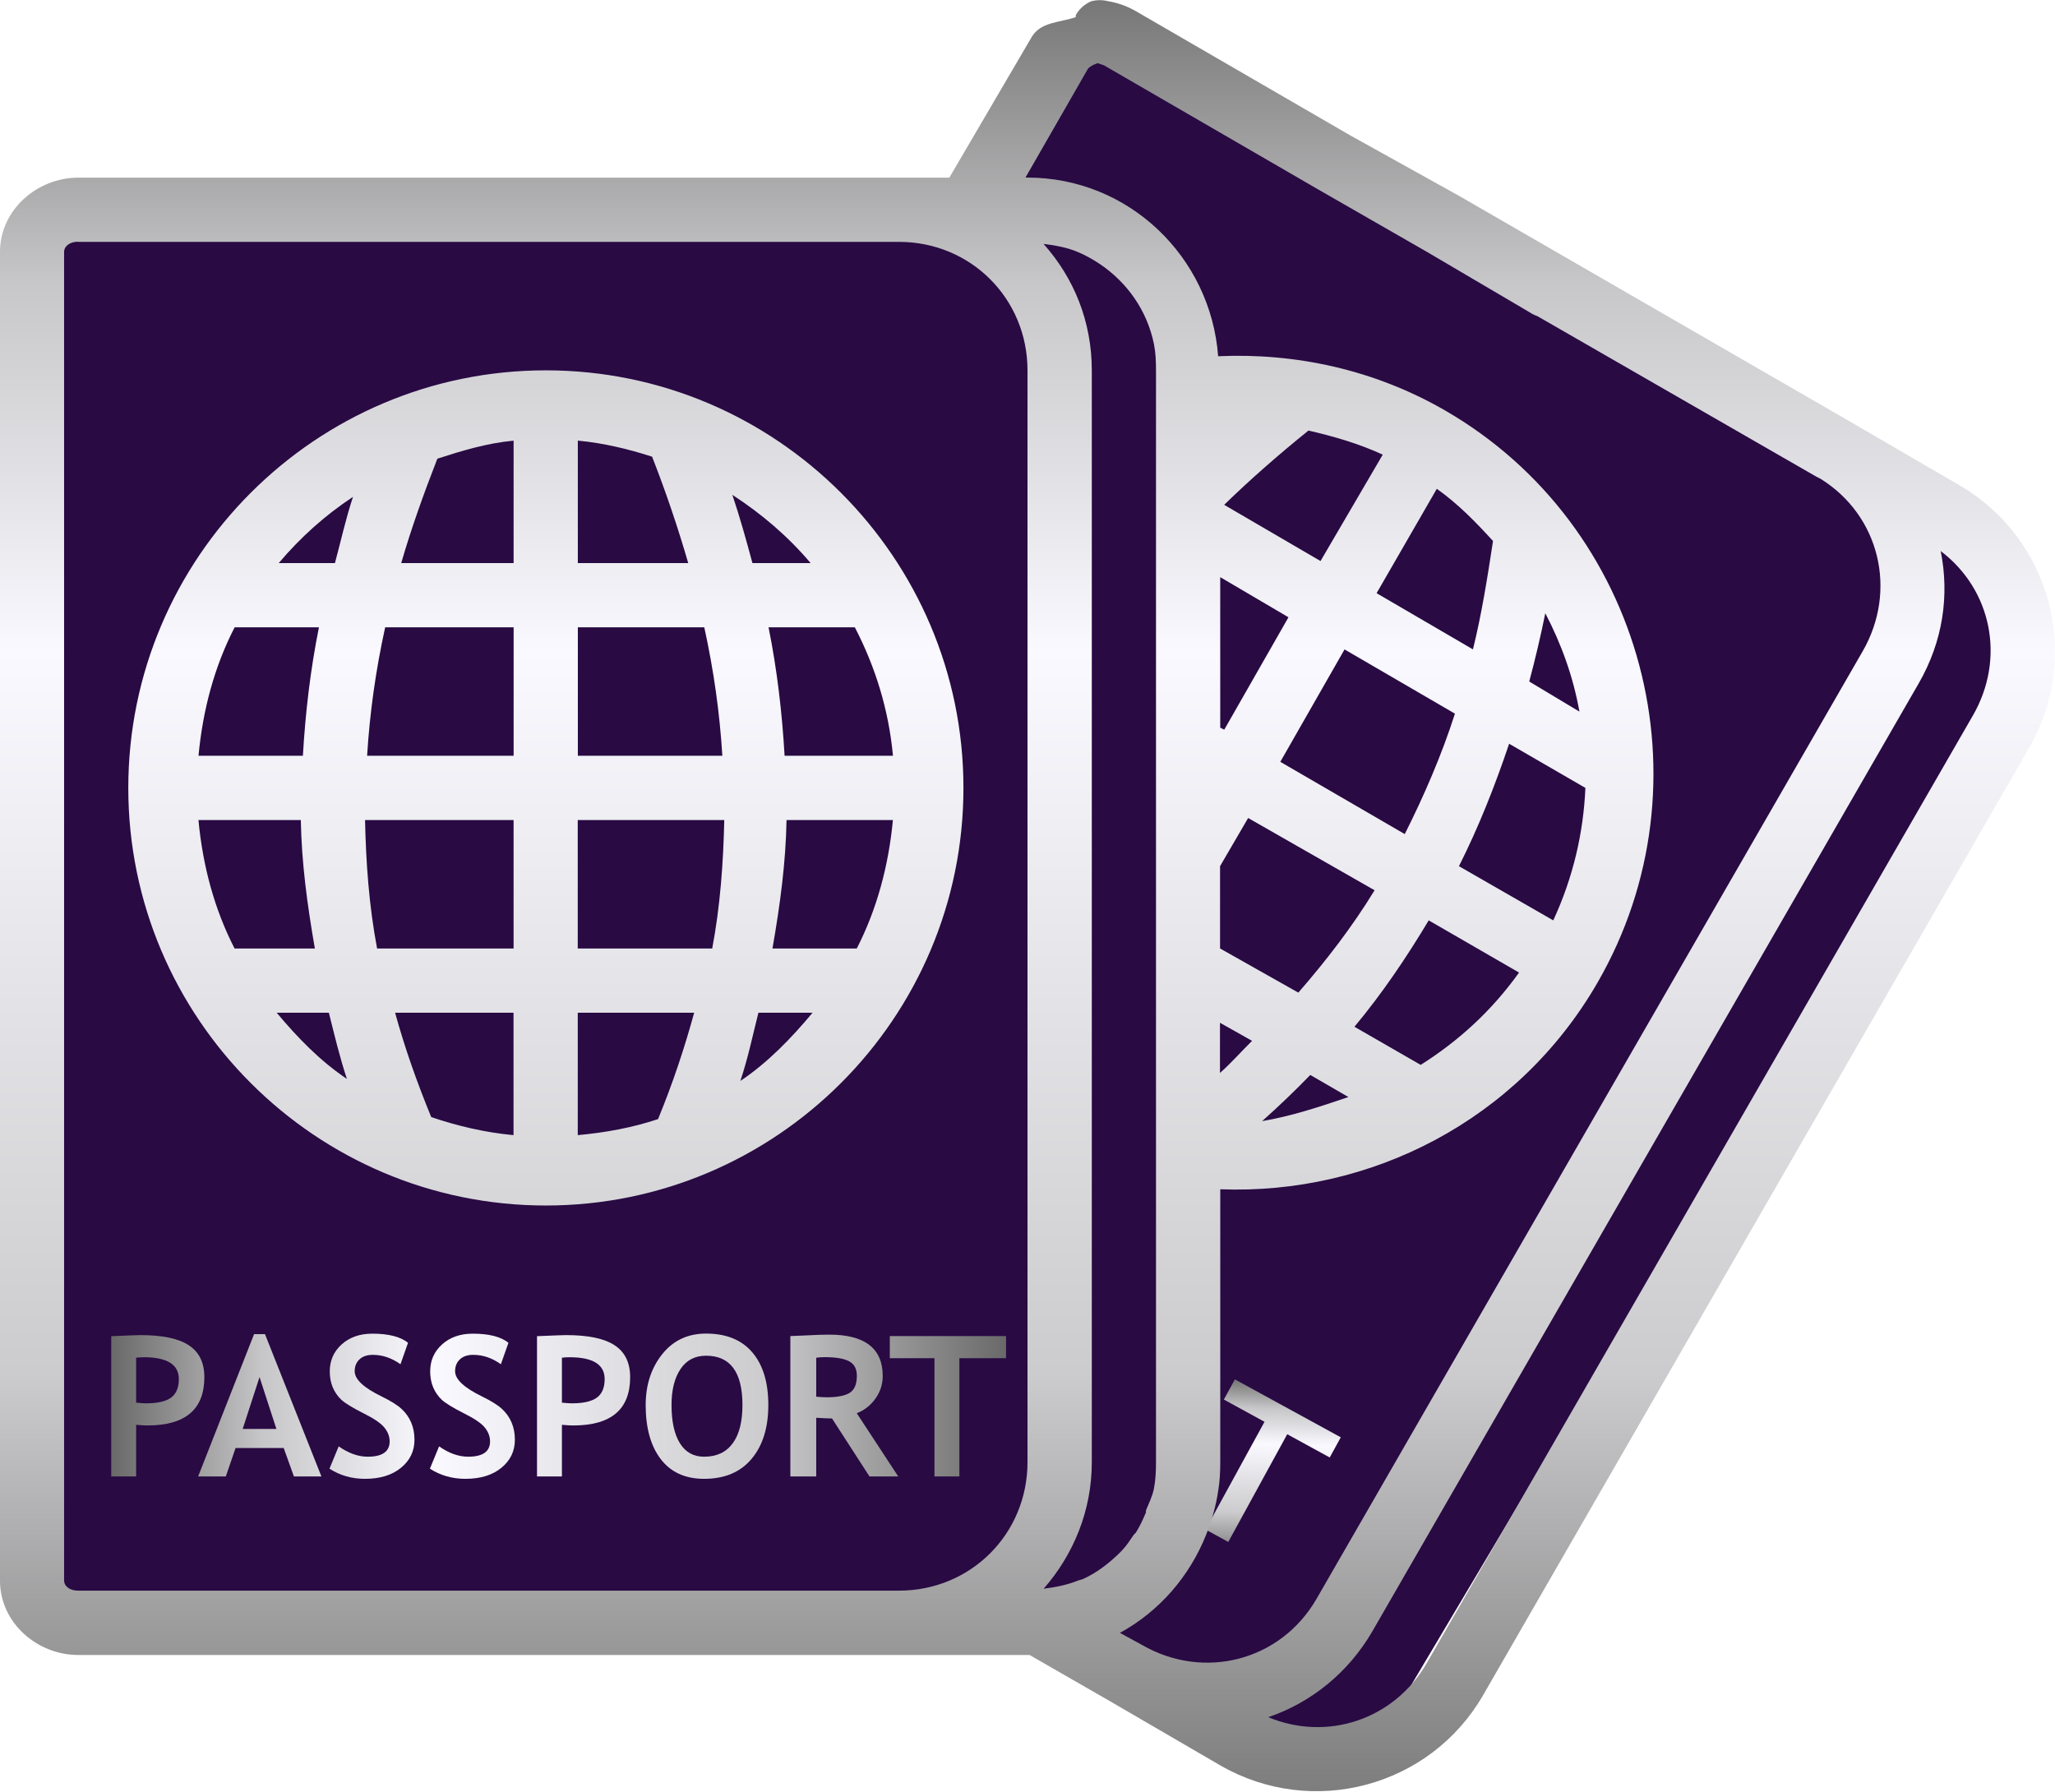
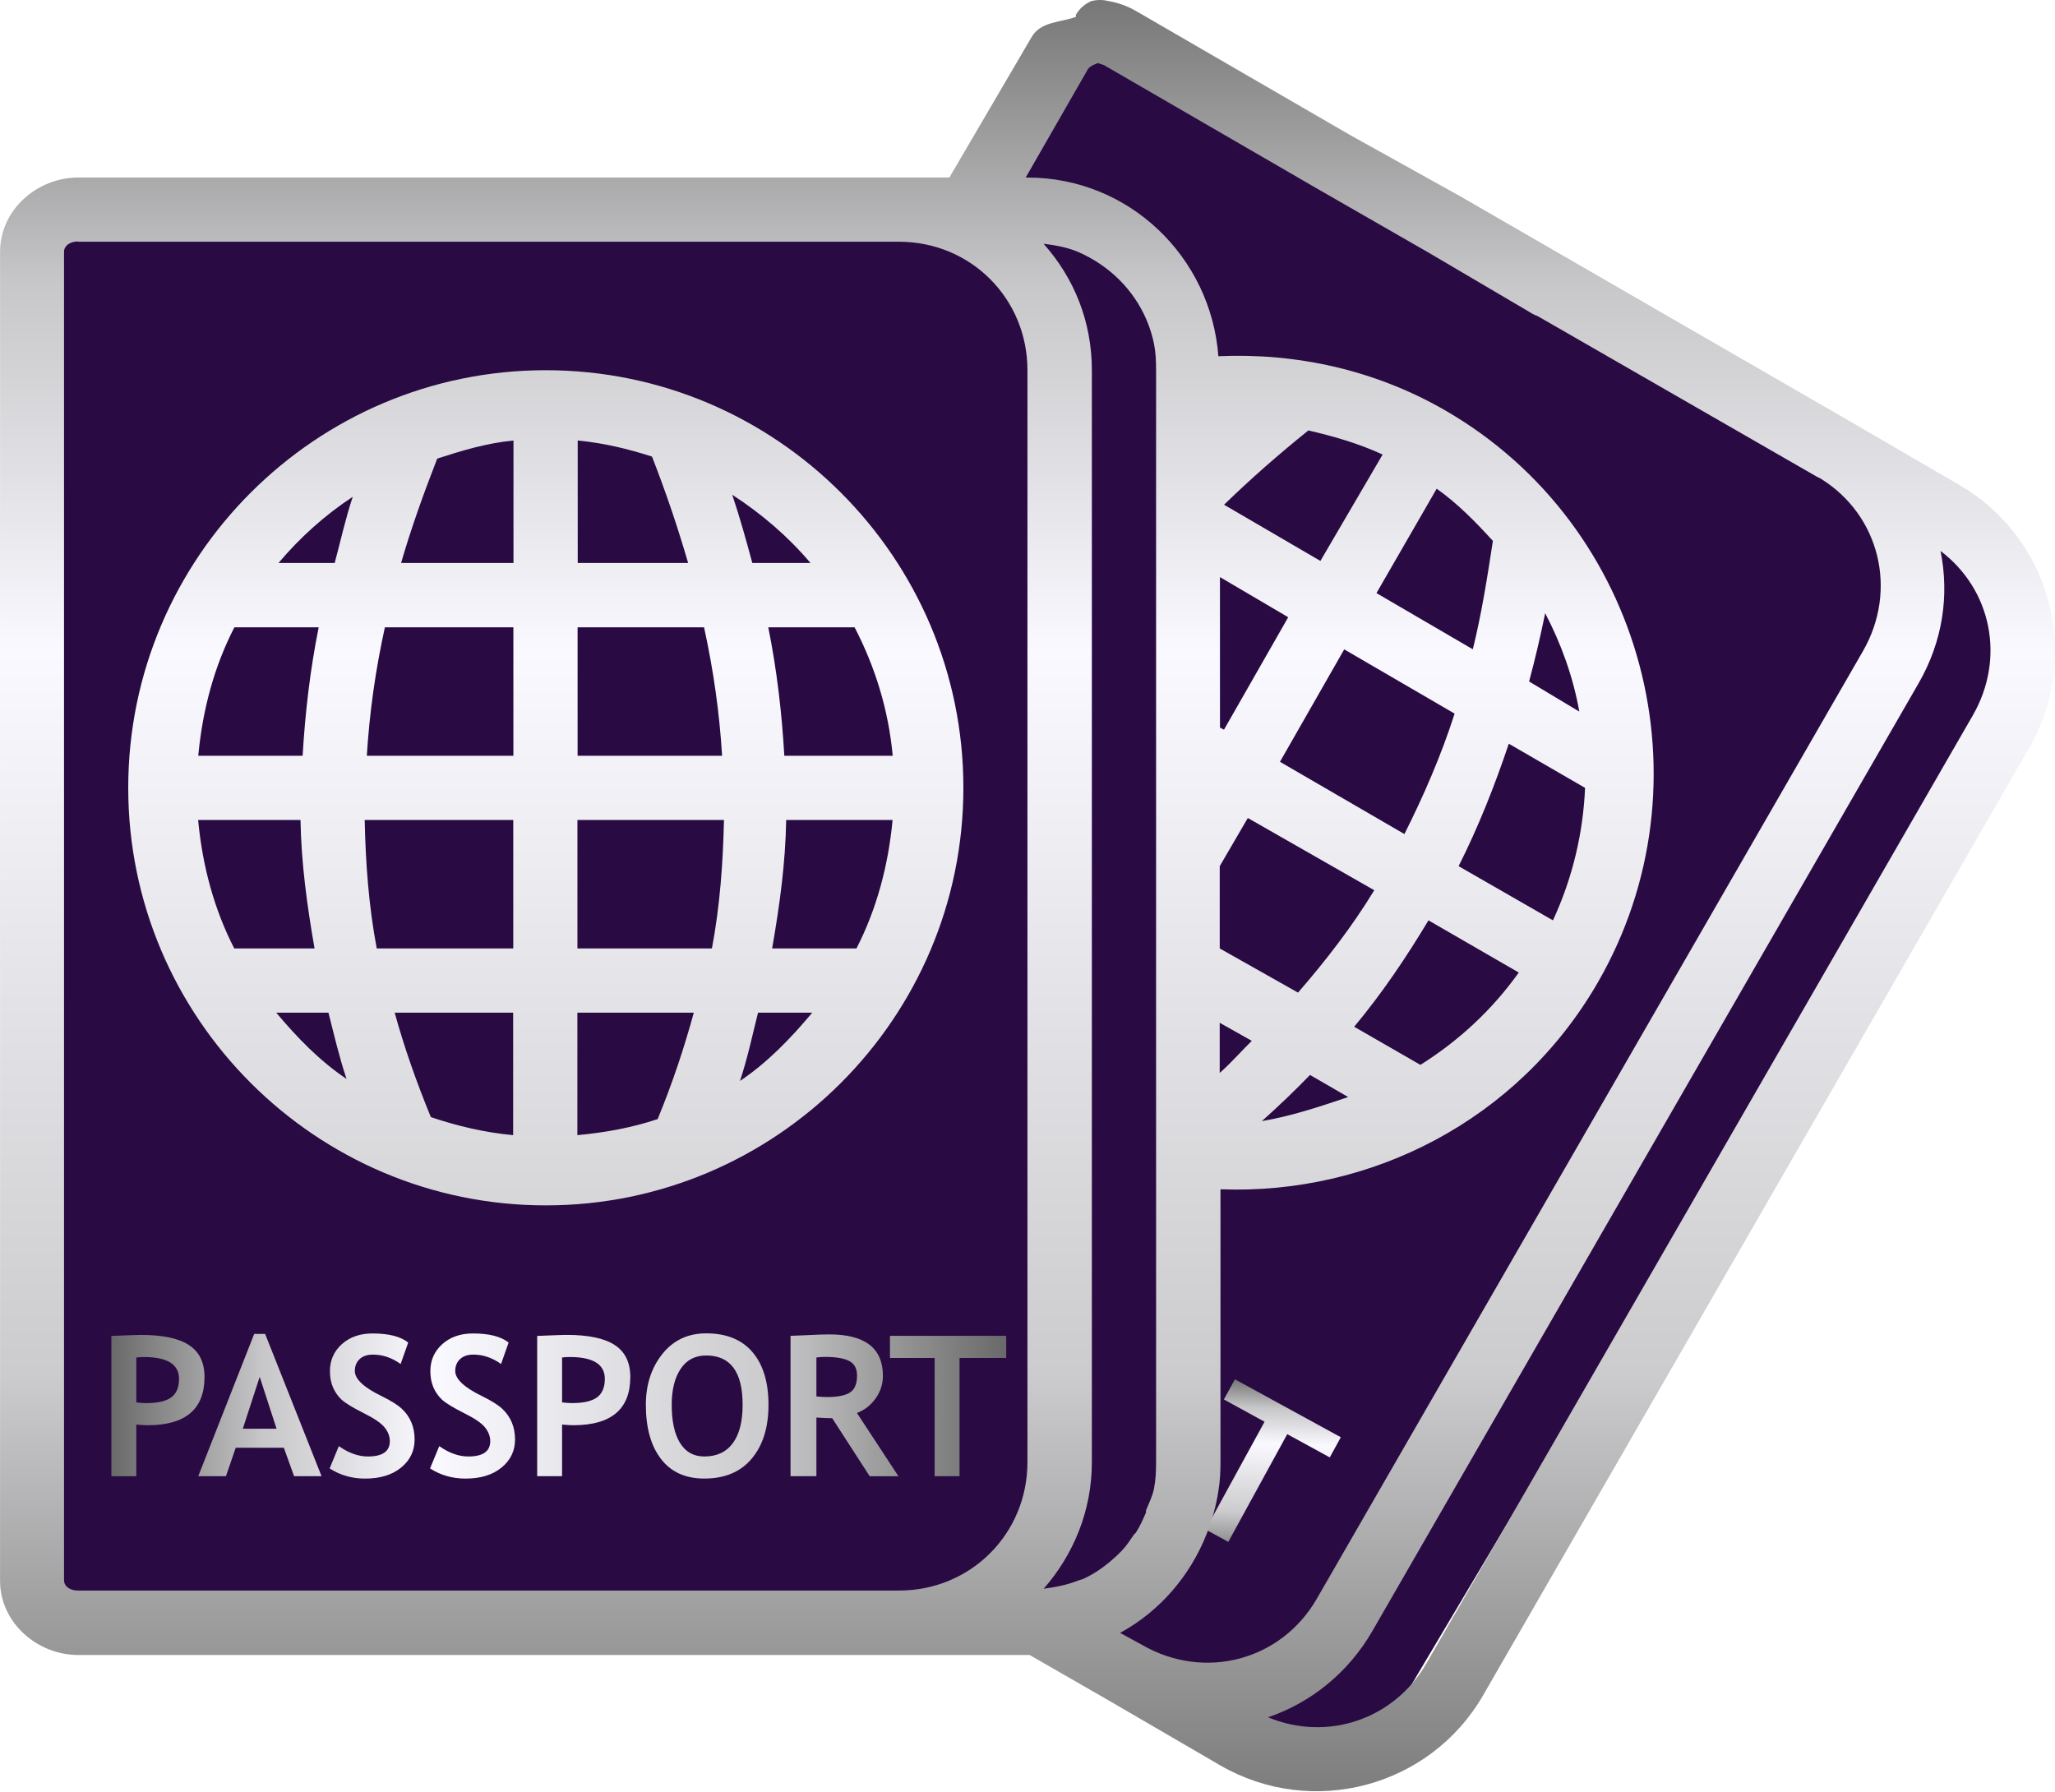
- <svg xmlns="http://www.w3.org/2000/svg" xmlns:xlink="http://www.w3.org/1999/xlink" version="1.1" viewBox="0 0 100 87.16" id="svg35312">
-   <defs id="defs35299">
+ <svg xmlns="http://www.w3.org/2000/svg" xmlns:xlink="http://www.w3.org/1999/xlink" version="1.1" viewBox="0 0 75 65.37">
+   <defs>
    <linearGradient id="i24a-linearGradient19435-5-8" x1=".773" x2=".227" y1="-.419" y2=".422" gradientTransform="matrix(30.74,-19.96,19.96,30.74,326.8,90.8)" gradientUnits="userSpaceOnUse">
-       <stop stop-color="#696969" offset="0" id="stop35285" />
-       <stop stop-color="#c7c7c9" offset=".17" id="stop35287" />
-       <stop stop-color="#f9f9ff" offset=".36" id="stop35289" />
-       <stop stop-color="#ccccce" offset=".73" id="stop35291" />
-       <stop stop-color="#696969" offset="1" id="stop35293" />
+       <stop stop-color="#696969" offset="0" />
+       <stop stop-color="#c7c7c9" offset=".17" />
+       <stop stop-color="#f9f9ff" offset=".36" />
+       <stop stop-color="#ccccce" offset=".73" />
+       <stop stop-color="#696969" offset="1" />
    </linearGradient>
-     <linearGradient id="linearGradient12669" x1="-301" x2="-301" y1="-6.654" y2="88.116" gradientTransform="translate(341.4 4.282)" gradientUnits="userSpaceOnUse" xlink:href="#i24a-linearGradient19435-5-8" />
-     <linearGradient id="linearGradient12806" x1="-159.7" x2="-116.1" y1="56.58" y2="56.58" gradientTransform="translate(165.1 11.85)" gradientUnits="userSpaceOnUse" xlink:href="#i24a-linearGradient19435-5-8" />
-     <linearGradient id="linearGradient12814" x1="-63.79" x2="-59.73" y1="97.79" y2="105.9" gradientTransform="translate(150.5 -68.85)" gradientUnits="userSpaceOnUse" xlink:href="#i24a-linearGradient19435-5-8" />
-     <linearGradient xlink:href="#i24a-linearGradient19435-5-8" id="linearGradient35861" gradientUnits="userSpaceOnUse" gradientTransform="translate(341.4 4.282)" x1="-301" y1="-6.654" x2="-301" y2="88.116" />
+     <linearGradient id="linearGradient35861" x1="-301" x2="-301" y1="-6.654" y2="88.12" gradientTransform="matrix(.75 0 0 .75 256.1 3.206)" gradientUnits="userSpaceOnUse" xlink:href="#i24a-linearGradient19435-5-8" />
+     <linearGradient id="linearGradient837" x1="-63.79" x2="-59.73" y1="97.79" y2="105.9" gradientTransform="matrix(.6579 .3601 -.3601 .6579 123.8 8.884)" gradientUnits="userSpaceOnUse" xlink:href="#i24a-linearGradient19435-5-8" />
+     <linearGradient id="linearGradient841" x1="-159.7" x2="-116.1" y1="56.58" y2="56.58" gradientTransform="matrix(.75 0 0 .75 123.8 8.882)" gradientUnits="userSpaceOnUse" xlink:href="#i24a-linearGradient19435-5-8" />
  </defs>
-   <path d="m2.128 11.25-0.268 66.36 48.7 1.873 15.79 6.422 32.91-55.39c-7.333-9.287-30.04-19.43-45.49-29.16l-6.689 8.295z" style="fill:#290a43" id="path35301" />
-   <g aria-label="PASSPORT" style="font-size:50.93px;font-family:'Trebuchet MS';letter-spacing:0px;word-spacing:0px;fill:url(#linearGradient12806);stroke-width:1.194" id="text35305">
-     <path d="M 6.624,69.332 V 71.845 H 5.412 V 65.019 Q 6.624,64.967 6.829,64.967 8.447,64.967 9.193,65.466 9.944,65.96 9.944,67.014 9.944,69.364 7.174,69.364 6.969,69.364 6.624,69.332 Z M 6.624,66.068 V 68.254 Q 6.932,68.287 7.109,68.287 7.939,68.287 8.321,68.012 8.703,67.732 8.703,67.107 8.703,66.044 6.992,66.044 6.801,66.044 6.624,66.068 Z" style="fill:url(#linearGradient12806);stroke-width:1.194" id="path35866" />
-     <path d="M 14.303,71.845 13.804,70.46 H 11.464 L 10.988,71.845 H 9.641 L 12.363,64.921 H 12.895 L 15.641,71.845 Z M 12.629,67.01 11.809,69.532 H 13.45 Z" style="fill:url(#linearGradient12806);stroke-width:1.194" id="path35868" />
-     <path d="M 16.033,71.467 16.481,70.381 Q 17.199,70.884 17.893,70.884 18.961,70.884 18.961,70.138 18.961,69.788 18.709,69.471 18.458,69.154 17.67,68.763 16.886,68.366 16.611,68.115 16.341,67.858 16.191,67.508 16.047,67.159 16.047,66.734 16.047,65.942 16.625,65.42 17.208,64.897 18.117,64.897 19.301,64.897 19.856,65.34 L 19.488,66.385 Q 18.849,65.928 18.14,65.928 17.721,65.928 17.488,66.152 17.259,66.371 17.259,66.725 17.259,67.313 18.56,67.947 19.245,68.282 19.549,68.567 19.852,68.847 20.01,69.224 20.169,69.597 20.169,70.059 20.169,70.889 19.511,71.425 18.858,71.961 17.758,71.961 16.802,71.961 16.033,71.467 Z" style="fill:url(#linearGradient12806);stroke-width:1.194" id="path35870" />
-     <path d="M 20.919,71.467 21.367,70.381 Q 22.085,70.884 22.78,70.884 23.847,70.884 23.847,70.138 23.847,69.788 23.596,69.471 23.344,69.154 22.556,68.763 21.773,68.366 21.498,68.115 21.227,67.858 21.078,67.508 20.933,67.159 20.933,66.734 20.933,65.942 21.512,65.42 22.094,64.897 23.004,64.897 24.188,64.897 24.743,65.34 L 24.374,66.385 Q 23.736,65.928 23.027,65.928 22.607,65.928 22.374,66.152 22.146,66.371 22.146,66.725 22.146,67.313 23.446,67.947 24.132,68.282 24.435,68.567 24.738,68.847 24.897,69.224 25.055,69.597 25.055,70.059 25.055,70.889 24.398,71.425 23.745,71.961 22.645,71.961 21.689,71.961 20.919,71.467 Z" style="fill:url(#linearGradient12806);stroke-width:1.194" id="path35872" />
-     <path d="M 27.344,69.332 V 71.845 H 26.132 V 65.019 Q 27.344,64.967 27.55,64.967 29.168,64.967 29.914,65.466 30.664,65.96 30.664,67.014 30.664,69.364 27.895,69.364 27.689,69.364 27.344,69.332 Z M 27.344,66.068 V 68.254 Q 27.652,68.287 27.829,68.287 28.659,68.287 29.042,68.012 29.424,67.732 29.424,67.107 29.424,66.044 27.713,66.044 27.522,66.044 27.344,66.068 Z" style="fill:url(#linearGradient12806);stroke-width:1.194" id="path35874" />
-     <path d="M 31.42,68.371 Q 31.42,66.912 32.217,65.905 33.019,64.893 34.357,64.893 35.83,64.893 36.609,65.807 37.388,66.72 37.388,68.371 37.388,70.022 36.572,70.991 35.76,71.961 34.264,71.961 32.888,71.961 32.152,71.001 31.42,70.04 31.42,68.371 Z M 32.678,68.371 Q 32.678,69.569 33.084,70.227 33.49,70.884 34.264,70.884 35.173,70.884 35.649,70.241 36.129,69.597 36.129,68.371 36.129,65.97 34.357,65.97 33.546,65.97 33.112,66.623 32.678,67.271 32.678,68.371 Z" style="fill:url(#linearGradient12806);stroke-width:1.194" id="path35876" />
-     <path d="M 42.311,71.845 40.488,69.024 Q 40.213,69.019 39.719,68.991 V 71.845 H 38.46 V 65.014 Q 38.563,65.014 39.248,64.981 39.933,64.944 40.353,64.944 42.955,64.944 42.955,66.958 42.955,67.564 42.596,68.063 42.237,68.562 41.691,68.767 L 43.71,71.845 Z M 39.719,66.068 V 67.965 Q 40.055,67.993 40.232,67.993 40.992,67.993 41.342,67.779 41.696,67.564 41.696,66.944 41.696,66.441 41.318,66.24 40.941,66.04 40.129,66.04 39.933,66.04 39.719,66.068 Z" style="fill:url(#linearGradient12806);stroke-width:1.194" id="path35878" />
-     <path d="M 46.685,66.091 V 71.845 H 45.473 V 66.091 H 43.3 V 65.014 H 48.956 V 66.091 Z" style="fill:url(#linearGradient12806);stroke-width:1.194" id="path35880" />
-   </g>
-   <g aria-label="T" transform="rotate(28.69)" style="font-size:31.74px;font-family:'Trebuchet MS';letter-spacing:0px;word-spacing:0px;fill:url(#linearGradient12814);stroke-width:0.744" id="text35309">
-     <path d="M 88.453,31.151 V 37.127 H 87.193 V 31.151 H 84.937 V 30.032 H 90.811 V 31.151 Z" style="fill:url(#linearGradient12814);stroke-width:0.744" id="path35863" />
-   </g>
-   <path id="passports" d="m53.13 0.049c-0.327 0.132-0.608 0.378-0.781 0.684v0.098c-0.773 0.275-1.711 0.221-2.149 0.977l-4.004 6.837h-2.442-21.88-6.056-12.01c-2.007 0-3.809 1.576-3.809 3.614v64.66c0 2.038 1.803 3.614 3.809 3.614h12.01 6.056 21.88 6.251 0.097l3.907 2.246 5.372 3.126c4.475 2.583 10.21 1.056 12.79-3.418l26.57-46.1c2.583-4.475 1.056-10.21-3.418-12.79l-5.372-3.126-18.95-10.94-5.274-2.93-10.45-6.055c-0.446-0.26-0.918-0.417-1.367-0.49-0.255-0.064-0.526-0.064-0.781 0zm0.293 3.028 0.293 0.098 10.45 6.055 5.274 3.028 4.981 2.93c0.121 0.083 0.252 0.147 0.391 0.196l13.58 7.814 0.195 0.098c2.879 1.787 3.761 5.438 2.051 8.4l-26.57 46.1c-1.745 3.023-5.475 3.991-8.497 2.247l-1.074-0.586c1.913-1.046 3.387-2.742 4.2-4.786 0.267-0.673 0.481-1.411 0.586-2.149 0.074-0.431 0.097-0.901 0.097-1.367v-0.684-12.6c7.285 0.279 14.47-3.32 18.36-10.06 5.6-9.7 2.276-22.24-7.423-27.84-3.465-2-7.301-2.803-11.04-2.637-0.364-4.837-4.35-8.693-9.279-8.693h-0.097l3.028-5.274c0.094-0.167 0.488-0.294 0.488-0.294zm-49.62 8.693h12.01 6.056 21.88c3.49 0 6.251 2.761 6.251 6.251v53.13c0 3.49-2.761 6.251-6.251 6.251h-21.88-6.056-12.01c-0.433 0-0.684-0.235-0.684-0.49v-64.66c0-0.25 0.251-0.49 0.684-0.49zm46.98 0.098c0.584 0.074 1.14 0.172 1.66 0.392 0.375 0.157 0.742 0.363 1.075 0.586 1.329 0.893 2.308 2.269 2.637 3.907 0.083 0.412 0.098 0.833 0.098 1.27v53.13c0 0.436-0.019 0.86-0.098 1.27-0.076 0.392-0.245 0.715-0.391 1.074-0.015 0.049 0.015 0.069 0 0.098-0.139 0.328-0.297 0.681-0.488 0.977-0.023 0.049-0.074 0.064-0.097 0.098-0.188 0.275-0.355 0.541-0.586 0.781-0.059 0.064-0.133 0.132-0.195 0.196-0.485 0.461-1.038 0.886-1.66 1.172-0.094 0.049-0.196 0.059-0.293 0.098-0.513 0.206-1.085 0.319-1.66 0.392 1.446-1.65 2.344-3.794 2.344-6.153v-53.13c0-2.386-0.869-4.496-2.344-6.153zm-24.22 6.153c-11.2 0-20.32 9.115-20.32 20.32 0 11.2 9.116 20.32 20.32 20.32 11.2 0 20.32-9.115 20.32-20.32 0-11.2-9.116-20.32-20.32-20.32zm37.11 2.93c1.231 0.284 2.432 0.629 3.614 1.172l-3.028 5.177-4.688-2.735c1.272-1.238 2.643-2.44 4.102-3.614zm-38.68 0.49v5.958h-5.469c0.483-1.667 1.093-3.375 1.758-5.078 1.192-0.387 2.41-0.757 3.711-0.879zm3.125 0c1.257 0.118 2.469 0.412 3.614 0.781 0.679 1.733 1.267 3.481 1.758 5.177h-5.372zm41.8 2.344c1.046 0.742 1.908 1.635 2.735 2.54-0.276 1.811-0.559 3.59-0.977 5.274l-4.688-2.735zm-34.28 0.294c1.417 0.92 2.703 2.014 3.809 3.321h-2.832c-0.296-1.099-0.606-2.218-0.977-3.321zm-18.46 0.098c-0.354 1.064-0.594 2.163-0.879 3.223h-2.735c1.058-1.251 2.255-2.326 3.614-3.223zm77.26 2.637c2.48 1.881 3.17 5.226 1.563 8.009l-26.57 46.1c-1.599 2.77-4.855 3.826-7.716 2.637 2.072-0.704 3.901-2.159 5.079-4.2l26.57-46.1c1.184-2.051 1.505-4.29 1.074-6.446zm-35.06 1.27 3.321 1.953-3.125 5.47-0.195-0.098zm15.82 1.758c0.785 1.506 1.359 3.094 1.66 4.786l-2.442-1.465c0.291-1.086 0.552-2.196 0.781-3.321zm-63.78 0.684h4.102c-0.419 2.077-0.66 4.171-0.781 6.251h-5.079c0.209-2.24 0.776-4.346 1.758-6.251zm7.325 0h6.251v6.251h-7.13c0.13-2.095 0.416-4.142 0.879-6.251zm9.376 0h6.153c0.462 2.109 0.749 4.156 0.879 6.251h-7.032zm9.279 0h4.2c0.994 1.915 1.645 3.996 1.856 6.251h-5.274c-0.121-2.08-0.362-4.174-0.781-6.251zm28.03 1.075 5.372 3.126c-0.656 2.043-1.506 3.997-2.442 5.86l-6.056-3.516zm8.009 4.59 3.711 2.149c-0.093 2.183-0.599 4.362-1.563 6.446l-4.59-2.637c0.957-1.895 1.754-3.912 2.442-5.958zm-12.7 3.614 6.153 3.516c-1.071 1.753-2.317 3.376-3.711 4.981l-3.809-2.149v-4.004zm-51.08 0.098h4.981c0.038 2.089 0.315 4.135 0.684 6.251h-3.907c-0.978-1.901-1.549-4.017-1.758-6.251zm8.107 0h7.228v6.251h-6.642c-0.395-2.082-0.543-4.202-0.586-6.251zm10.35 0h7.13c-0.045 2.049-0.192 4.169-0.586 6.251h-6.544zm10.16 0h5.176c-0.209 2.23-0.783 4.352-1.758 6.251h-4.102c0.369-2.116 0.647-4.162 0.684-6.251zm31.25 4.883 4.395 2.539c-1.325 1.857-2.946 3.334-4.786 4.493l-3.223-1.855c1.373-1.649 2.54-3.386 3.614-5.177zm-56.06 4.493h2.539c0.268 1.063 0.521 2.149 0.879 3.223-1.298-0.872-2.407-2.01-3.418-3.223zm5.763 0h5.762v5.958c-1.408-0.132-2.724-0.446-4.005-0.879-0.713-1.741-1.293-3.387-1.758-5.079zm8.888 0h5.665c-0.473 1.721-1.029 3.405-1.758 5.177-1.244 0.417-2.531 0.652-3.907 0.781zm8.791 0h2.637c-1.042 1.247-2.188 2.434-3.516 3.321 0.37-1.103 0.604-2.229 0.879-3.321zm22.46 0.49 1.563 0.879c-0.523 0.512-0.999 1.065-1.563 1.563zm4.395 2.539 1.856 1.075c-1.373 0.466-2.773 0.93-4.2 1.172 0.825-0.737 1.598-1.476 2.344-2.247z" overflow="visible" style="color:#000000;fill:url(#linearGradient35861);fill-opacity:1;stroke:none" />
+   <path d="m1.597 8.432-0.201 49.77 36.53 1.405 11.84 4.817 24.68-41.54c-5.5-6.965-22.53-14.57-34.12-21.87l-5.017 6.221z" style="fill:#290a43;stroke-width:.75" />
+   <path d="m35.02 49.56v4.315h-0.909v-4.315h-1.63v-0.808h4.242v0.808zm-3.28 4.315-1.367-2.116q-0.206-0.003-0.577-0.024v2.14h-0.944v-5.123q0.077 0 0.591-0.024 0.514-0.028 0.829-0.028 1.951 0 1.951 1.511 0 0.455-0.269 0.829-0.269 0.374-0.678 0.528l1.514 2.308zm-1.944-4.333v1.423q0.252 0.021 0.385 0.021 0.57 0 0.832-0.161 0.266-0.161 0.266-0.626 0-0.378-0.283-0.528-0.283-0.15-0.892-0.15-0.147 0-0.308 0.021zm-6.225 1.728q0-1.095 0.598-1.85 0.602-0.759 1.605-0.759 1.105 0 1.689 0.685 0.584 0.685 0.584 1.923 0 1.238-0.612 1.965-0.609 0.727-1.731 0.727-1.032 0-1.584-0.72-0.549-0.72-0.549-1.972zm0.944 0q0 0.899 0.304 1.392 0.304 0.493 0.885 0.493 0.682 0 1.039-0.483 0.36-0.483 0.36-1.402 0-1.801-1.329-1.801-0.609 0-0.934 0.49-0.325 0.486-0.325 1.311zm-4.001 0.72v1.885h-0.909v-5.12q0.909-0.038 1.063-0.038 1.213 0 1.773 0.374 0.563 0.371 0.563 1.161 0 1.762-2.077 1.762-0.154 0-0.413-0.024zm0-2.448v1.64q0.231 0.024 0.364 0.024 0.623 0 0.909-0.206 0.287-0.21 0.287-0.678 0-0.797-1.283-0.797-0.143 0-0.276 0.017zm-4.819 4.05 0.336-0.815q0.538 0.378 1.06 0.378 0.801 0 0.801-0.559 0-0.262-0.189-0.5-0.189-0.238-0.78-0.531-0.588-0.297-0.794-0.486-0.203-0.192-0.315-0.455-0.108-0.262-0.108-0.581 0-0.595 0.434-0.986 0.437-0.392 1.119-0.392 0.888 0 1.304 0.332l-0.276 0.783q-0.479-0.343-1.011-0.343-0.315 0-0.49 0.168-0.171 0.164-0.171 0.43 0 0.441 0.976 0.916 0.514 0.252 0.741 0.465 0.227 0.21 0.346 0.493 0.119 0.28 0.119 0.626 0 0.623-0.493 1.025-0.49 0.402-1.315 0.402-0.717 0-1.294-0.371zm-3.665 0 0.336-0.815q0.538 0.378 1.06 0.378 0.801 0 0.801-0.559 0-0.262-0.189-0.5-0.189-0.238-0.78-0.531-0.588-0.297-0.794-0.486-0.203-0.192-0.315-0.455-0.108-0.262-0.108-0.581 0-0.595 0.434-0.986 0.437-0.392 1.119-0.392 0.888 0 1.304 0.332l-0.276 0.783q-0.479-0.343-1.011-0.343-0.315 0-0.49 0.168-0.171 0.164-0.171 0.43 0 0.441 0.976 0.916 0.514 0.252 0.741 0.465 0.227 0.21 0.346 0.493 0.119 0.28 0.119 0.626 0 0.623-0.493 1.025-0.49 0.402-1.315 0.402-0.717 0-1.294-0.371zm-1.297 0.283-0.374-1.039h-1.756l-0.357 1.039h-1.011l2.042-5.193h0.399l2.06 5.193zm-1.255-3.626-0.616 1.892h1.231zm-4.504 1.742v1.885h-0.909v-5.12q0.909-0.038 1.063-0.038 1.213 0 1.773 0.374 0.563 0.371 0.563 1.161 0 1.762-2.077 1.762-0.154 0-0.413-0.024zm0-2.448v1.64q0.231 0.024 0.364 0.024 0.623 0 0.909-0.206 0.287-0.21 0.287-0.678 0-0.797-1.283-0.797-0.143 0-0.276 0.017z" style="fill:url(#linearGradient841);stroke-width:.895" />
+   <path d="m46.98 52.34-2.152 3.932-0.828-0.453 2.152-3.932-1.485-0.813 0.403-0.736 3.865 2.115-0.403 0.736z" style="fill:url(#linearGradient837);stroke-width:.558" />
+   <path id="passports" d="m39.85 0.031c-0.245 0.099-0.456 0.283-0.586 0.513v0.074c-0.58 0.206-1.283 0.166-1.612 0.732l-3.003 5.128h-31.79c-1.505 0-2.857 1.182-2.857 2.711v48.5c0 1.529 1.352 2.711 2.857 2.711h34.72l2.93 1.685 4.029 2.345c3.356 1.937 7.658 0.792 9.593-2.564l19.93-34.58c1.937-3.356 0.792-7.658-2.564-9.593l-4.029-2.345-14.21-8.205-3.956-2.198-7.838-4.541c-0.335-0.195-0.689-0.312-1.025-0.368-0.191-0.048-0.395-0.048-0.586 0zm0.22 2.271 0.22 0.074 7.838 4.541 3.956 2.271 3.736 2.198c0.09 0.063 0.189 0.11 0.293 0.147l10.19 5.861 0.147 0.074c2.159 1.34 2.821 4.079 1.538 6.3l-19.93 34.58c-1.309 2.267-4.106 2.993-6.373 1.685l-0.805-0.44c1.435-0.784 2.54-2.057 3.15-3.59 0.2-0.504 0.361-1.058 0.44-1.612 0.056-0.324 0.073-0.676 0.073-1.025v-9.963c5.464 0.21 10.85-2.49 13.77-7.545 4.2-7.275 1.707-16.68-5.567-20.88-2.599-1.5-5.476-2.102-8.28-1.978-0.273-3.628-3.263-6.52-6.959-6.52h-0.073l2.271-3.956c0.071-0.125 0.366-0.221 0.366-0.221zm-37.22 6.52h29.96c2.618 0 4.688 2.071 4.688 4.688v39.85c0 2.618-2.071 4.688-4.688 4.688h-29.96c-0.325 0-0.513-0.176-0.513-0.368v-48.5c0-0.188 0.188-0.368 0.513-0.368zm35.24 0.074c0.438 0.055 0.855 0.129 1.245 0.294 0.281 0.118 0.557 0.272 0.806 0.439 0.997 0.669 1.731 1.702 1.978 2.93 0.062 0.309 0.074 0.625 0.074 0.953v39.85c0 0.327-0.014 0.645-0.074 0.953-0.057 0.294-0.184 0.536-0.293 0.805-0.011 0.037 0.011 0.051 0 0.074-0.104 0.246-0.223 0.511-0.366 0.733-0.017 0.037-0.056 0.048-0.073 0.074-0.141 0.206-0.267 0.406-0.44 0.586-0.044 0.048-0.1 0.099-0.146 0.147-0.364 0.346-0.778 0.665-1.245 0.879-0.071 0.037-0.147 0.044-0.22 0.074-0.385 0.154-0.814 0.239-1.245 0.294 1.085-1.238 1.758-2.846 1.758-4.615v-39.85c0-1.79-0.652-3.372-1.758-4.615zm-18.17 4.615c-8.4 0-15.24 6.836-15.24 15.24 0 8.4 6.837 15.24 15.24 15.24 8.4 0 15.24-6.836 15.24-15.24 0-8.4-6.837-15.24-15.24-15.24zm27.83 2.198c0.923 0.213 1.824 0.472 2.711 0.879l-2.271 3.883-3.516-2.051c0.954-0.928 1.982-1.83 3.077-2.711zm-29.01 0.368v4.469h-4.102c0.362-1.25 0.82-2.531 1.319-3.809 0.894-0.29 1.808-0.568 2.783-0.66zm2.344 0c0.943 0.088 1.852 0.309 2.711 0.586 0.51 1.3 0.95 2.611 1.319 3.883h-4.029zm31.35 1.758c0.784 0.557 1.431 1.226 2.051 1.905-0.207 1.358-0.419 2.693-0.733 3.956l-3.516-2.051zm-25.71 0.221c1.063 0.69 2.027 1.511 2.857 2.491h-2.124c-0.222-0.824-0.455-1.664-0.733-2.491zm-13.85 0.074c-0.266 0.798-0.446 1.622-0.659 2.417h-2.051c0.793-0.938 1.691-1.745 2.711-2.417zm57.95 1.978c1.86 1.411 2.378 3.92 1.172 6.007l-19.93 34.58c-1.199 2.078-3.641 2.87-5.787 1.978 1.554-0.528 2.926-1.619 3.809-3.15l19.93-34.58c0.888-1.538 1.129-3.218 0.805-4.835zm-26.3 0.953 2.491 1.465-2.344 4.103-0.146-0.074zm11.87 1.319c0.589 1.13 1.019 2.321 1.245 3.59l-1.832-1.099c0.218-0.815 0.414-1.647 0.586-2.491zm-47.84 0.513h3.077c-0.314 1.558-0.495 3.128-0.586 4.688h-3.809c0.157-1.68 0.582-3.26 1.319-4.688zm5.494 0h4.688v4.688h-5.348c0.097-1.571 0.312-3.107 0.659-4.688zm7.032 0h4.615c0.347 1.582 0.562 3.117 0.659 4.688h-5.274zm6.959 0h3.15c0.746 1.436 1.234 2.997 1.392 4.688h-3.956c-0.09-1.56-0.272-3.131-0.586-4.688zm21.02 0.806 4.029 2.345c-0.492 1.532-1.13 2.998-1.832 4.395l-4.542-2.637zm6.007 3.443 2.783 1.612c-0.07 1.637-0.449 3.272-1.172 4.835l-3.443-1.978c0.718-1.421 1.316-2.934 1.832-4.469zm-9.525 2.711 4.615 2.637c-0.803 1.315-1.738 2.532-2.783 3.736l-2.857-1.612v-3.003zm-38.31 0.074h3.736c0.028 1.567 0.236 3.101 0.513 4.688h-2.93c-0.734-1.426-1.162-3.013-1.319-4.688zm6.08 0h5.421v4.688h-4.982c-0.296-1.562-0.408-3.152-0.44-4.688zm7.763 0h5.348c-0.034 1.537-0.144 3.127-0.44 4.688h-4.908zm7.62 0h3.882c-0.157 1.673-0.587 3.264-1.319 4.688h-3.077c0.277-1.587 0.486-3.122 0.513-4.688zm23.44 3.662 3.296 1.904c-0.994 1.393-2.21 2.501-3.59 3.37l-2.417-1.391c1.03-1.237 1.905-2.54 2.711-3.883zm-42.05 3.37h1.904c0.201 0.797 0.391 1.612 0.659 2.417-0.974-0.654-1.805-1.508-2.564-2.417zm4.322 0h4.322v4.469c-1.056-0.099-2.043-0.335-3.004-0.659-0.534-1.306-0.97-2.54-1.319-3.809zm6.666 0h4.249c-0.355 1.291-0.772 2.554-1.319 3.883-0.933 0.312-1.898 0.489-2.93 0.586zm6.593 0h1.978c-0.781 0.935-1.641 1.826-2.637 2.491 0.277-0.827 0.453-1.672 0.659-2.491zm16.85 0.368 1.172 0.659c-0.392 0.384-0.75 0.799-1.172 1.172zm3.296 1.904 1.392 0.806c-1.03 0.349-2.08 0.698-3.15 0.879 0.618-0.553 1.199-1.107 1.758-1.685z" overflow="visible" style="color:#000000;fill:url(#linearGradient35861)" />
</svg>
